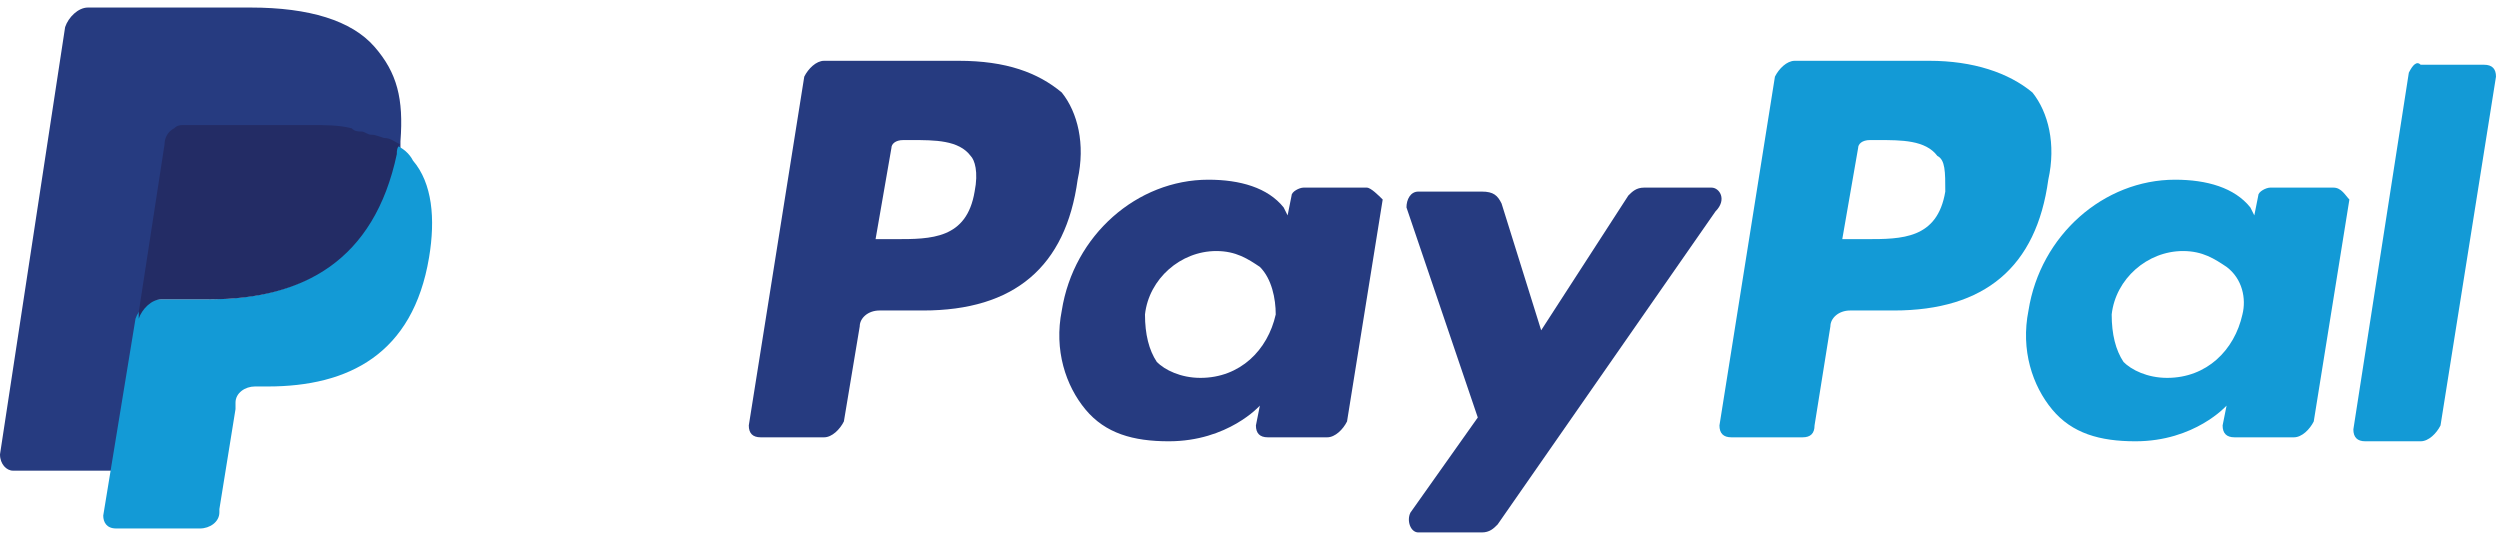
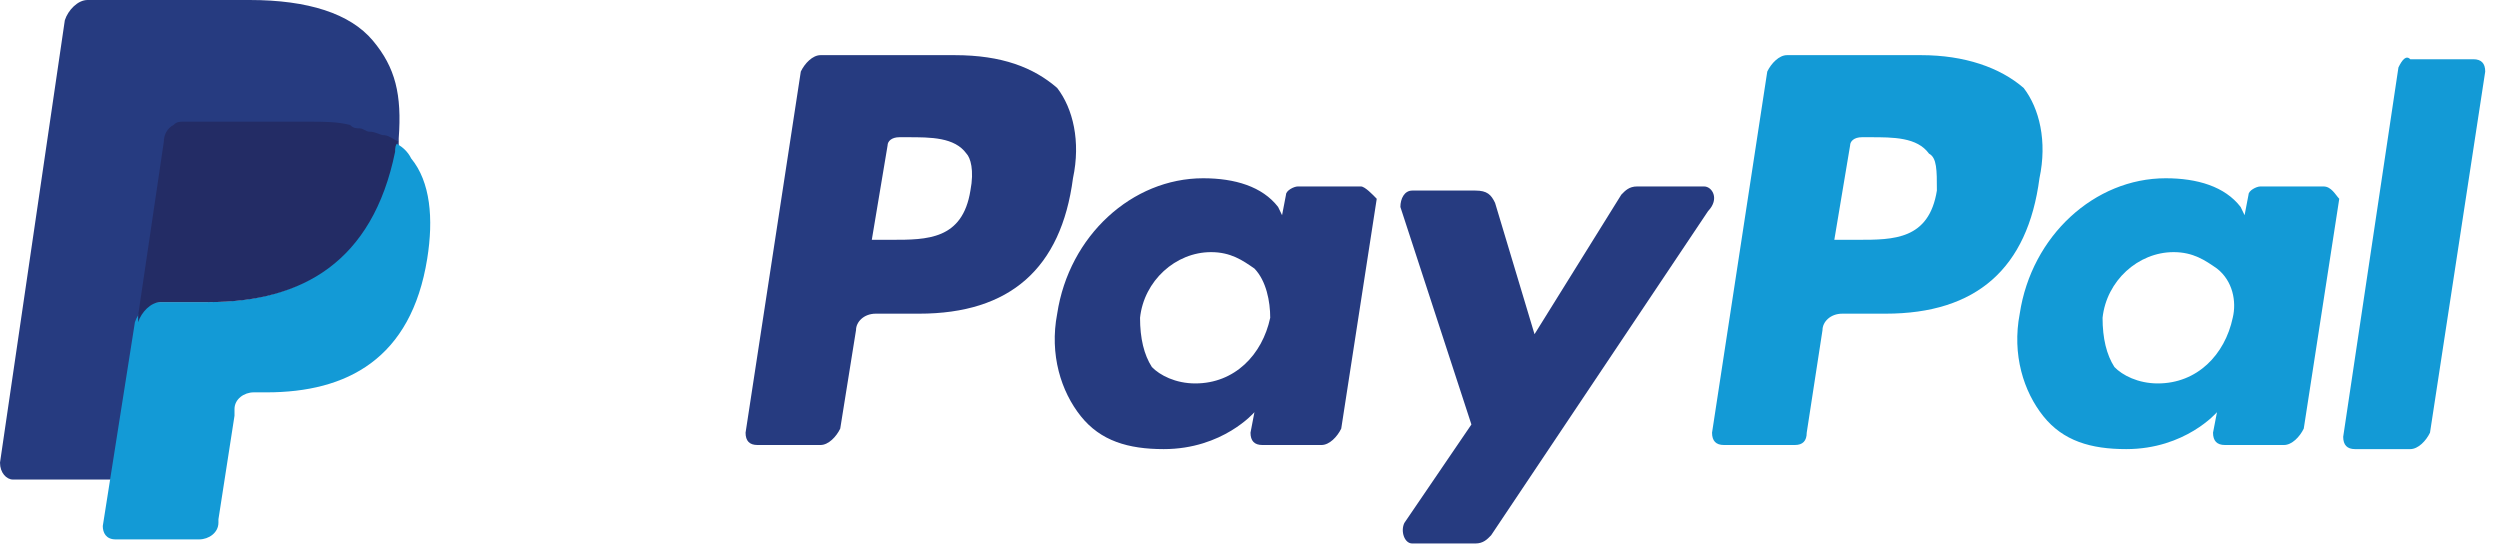
- <svg xmlns="http://www.w3.org/2000/svg" width="243" height="52" viewBox="0 0 243 52" fill="none">
-   <path d="M187.541 5.91H174.448C173.678 5.91 172.908 6.68 172.523 7.451L167.131 41.352C167.131 42.122 167.516 42.507 168.287 42.507H175.218C175.989 42.507 176.374 42.122 176.374 41.352L177.914 31.721C177.914 30.95 178.684 30.18 179.839 30.18H184.076C192.933 30.18 197.939 25.942 199.094 17.467C199.864 14 199.094 10.918 197.554 8.992C195.243 7.065 191.777 5.91 187.541 5.91ZM189.082 18.622C188.312 23.245 184.846 23.245 181.38 23.245H179.069L180.61 14.385C180.61 14 180.995 13.614 181.765 13.614H182.535C184.846 13.614 187.156 13.614 188.312 15.155C189.082 15.541 189.082 16.696 189.082 18.622Z" fill="#139AD6" />
-   <path d="M93.193 5.91H80.1C79.33 5.91 78.559 6.68 78.174 7.451L72.783 41.352C72.783 42.122 73.168 42.507 73.938 42.507H80.1C80.87 42.507 81.64 41.737 82.025 40.966L83.566 31.721C83.566 30.95 84.336 30.18 85.491 30.18H89.727C98.584 30.18 103.591 25.942 104.746 17.467C105.516 14 104.746 10.918 103.205 8.992C100.895 7.065 97.814 5.91 93.193 5.91ZM94.733 18.622C93.963 23.245 90.497 23.245 87.031 23.245H85.106L86.646 14.385C86.646 14 87.031 13.614 87.802 13.614H88.572C90.882 13.614 93.193 13.614 94.348 15.155C94.733 15.541 95.118 16.696 94.733 18.622Z" fill="#263B80" />
-   <path d="M132.858 18.237H126.696C126.311 18.237 125.541 18.622 125.541 19.008L125.156 20.934L124.771 20.163C123.23 18.237 120.535 17.467 117.454 17.467C110.522 17.467 104.361 22.86 103.206 30.18C102.435 34.032 103.591 37.499 105.516 39.811C107.442 42.122 110.137 42.893 113.603 42.893C119.38 42.893 122.46 39.425 122.46 39.425L122.075 41.352C122.075 42.122 122.46 42.507 123.23 42.507H129.007C129.777 42.507 130.547 41.737 130.932 40.966L134.398 19.393C134.013 19.008 133.243 18.237 132.858 18.237ZM124.001 30.565C123.23 34.032 120.535 36.729 116.684 36.729C114.758 36.729 113.218 35.958 112.448 35.188C111.678 34.032 111.293 32.491 111.293 30.565C111.678 27.098 114.758 24.401 118.224 24.401C120.15 24.401 121.305 25.172 122.46 25.942C123.616 27.098 124.001 29.024 124.001 30.565Z" fill="#263B80" />
-   <path d="M226.821 18.237H220.659C220.274 18.237 219.504 18.622 219.504 19.008L219.119 20.934L218.734 20.163C217.194 18.237 214.498 17.467 211.417 17.467C204.485 17.467 198.324 22.86 197.169 30.18C196.398 34.032 197.554 37.499 199.479 39.811C201.405 42.122 204.1 42.893 207.566 42.893C213.343 42.893 216.423 39.425 216.423 39.425L216.038 41.352C216.038 42.122 216.423 42.507 217.194 42.507H222.97C223.74 42.507 224.51 41.737 224.896 40.966L228.361 19.393C227.976 19.008 227.591 18.237 226.821 18.237ZM217.964 30.565C217.194 34.032 214.498 36.729 210.647 36.729C208.722 36.729 207.181 35.958 206.411 35.188C205.641 34.032 205.256 32.491 205.256 30.565C205.641 27.098 208.722 24.401 212.187 24.401C214.113 24.401 215.268 25.172 216.423 25.942C217.964 27.098 218.349 29.024 217.964 30.565Z" fill="#139AD6" />
-   <path d="M166.361 18.236H159.814C159.044 18.236 158.659 18.622 158.274 19.007L149.802 32.105L145.951 19.777C145.566 19.007 145.181 18.622 144.026 18.622H137.864C137.094 18.622 136.709 19.392 136.709 20.163L143.641 40.58L137.094 49.826C136.709 50.596 137.094 51.752 137.864 51.752H144.026C144.796 51.752 145.181 51.367 145.566 50.981L166.746 20.548C167.901 19.392 167.131 18.236 166.361 18.236Z" fill="#263B80" />
-   <path d="M234.138 7.065L228.747 41.736C228.747 42.507 229.132 42.892 229.902 42.892H235.293C236.063 42.892 236.834 42.122 237.219 41.351L242.61 7.45C242.61 6.679 242.225 6.294 241.455 6.294H235.293C234.908 5.909 234.523 6.294 234.138 7.065Z" fill="#139AD6" />
-   <path d="M36.392 4.537C34.177 2.001 30.063 0.733 24.367 0.733H8.544C7.595 0.733 6.645 1.684 6.329 2.635L0 44.164C0 45.115 0.633 45.749 1.266 45.749H11.076L13.607 30.216V30.85C13.924 29.899 14.873 28.948 15.823 28.948H20.569C29.747 28.948 36.708 25.143 38.924 14.682V13.731C38.607 13.731 38.607 13.731 38.924 13.731C39.24 9.609 38.607 7.073 36.392 4.537Z" fill="#263B80" />
-   <path d="M38.257 14.038V14.979C36.062 25.644 29.163 29.095 20.069 29.095H15.366C14.425 29.095 13.484 30.036 13.171 30.977L10.035 50.112C10.035 50.74 10.348 51.367 11.289 51.367H19.442C20.383 51.367 21.324 50.74 21.324 49.799V49.485L22.892 39.761V39.133C22.892 38.192 23.832 37.565 24.773 37.565H26.027C33.867 37.565 40.139 34.428 41.706 25.017C42.334 21.253 42.02 17.802 40.139 15.606C39.825 14.979 39.198 14.351 38.257 14.038Z" fill="#139AD6" />
-   <path d="M36.062 13.096C35.748 13.096 35.435 12.782 35.121 12.782C34.808 12.782 34.494 12.782 34.18 12.469C32.926 12.155 31.672 12.155 30.104 12.155H17.874C17.561 12.155 17.247 12.155 16.933 12.469C16.306 12.782 15.993 13.41 15.993 14.037L13.484 30.349V30.977C13.798 30.035 14.738 29.094 15.679 29.094H20.383C29.477 29.094 36.376 25.33 38.571 14.978C38.571 14.664 38.571 14.351 38.884 14.037C38.257 13.723 37.943 13.41 37.316 13.41C36.376 13.096 36.376 13.096 36.062 13.096Z" fill="#232C65" />
+ <svg xmlns="http://www.w3.org/2000/svg" width="115" height="25" viewBox="0 0 115 25" fill="none">
+   <path d="M88.371 2.537H82.201C81.839 2.537 81.476 2.914 81.294 3.292L78.754 19.904C78.754 20.281 78.935 20.47 79.298 20.47H82.564C82.927 20.47 83.109 20.281 83.109 19.904L83.835 15.184C83.835 14.807 84.198 14.429 84.742 14.429H86.738C90.912 14.429 93.271 12.353 93.815 8.2C94.178 6.501 93.815 4.991 93.089 4.047C92 3.103 90.367 2.537 88.371 2.537V2.537ZM89.097 8.766C88.734 11.031 87.101 11.031 85.468 11.031H84.379L85.105 6.69C85.105 6.501 85.286 6.312 85.649 6.312H86.012C87.101 6.312 88.19 6.312 88.734 7.067C89.097 7.256 89.097 7.822 89.097 8.766" fill="#139AD6" />
+   <path d="M43.913 2.537H37.744C37.381 2.537 37.018 2.914 36.837 3.292L34.296 19.904C34.296 20.281 34.477 20.47 34.84 20.47H37.744C38.107 20.47 38.47 20.092 38.651 19.715L39.377 15.184C39.377 14.807 39.74 14.429 40.284 14.429H42.28C46.454 14.429 48.813 12.353 49.357 8.2C49.72 6.501 49.357 4.991 48.631 4.047C47.543 3.103 46.091 2.537 43.913 2.537V2.537ZM44.639 8.766C44.276 11.031 42.643 11.031 41.01 11.031H40.103L40.829 6.69C40.829 6.501 41.01 6.312 41.373 6.312H41.736C42.825 6.312 43.913 6.312 44.458 7.067C44.639 7.256 44.821 7.822 44.639 8.766Z" fill="#263B80" />
+   <path d="M62.604 8.577H59.7C59.519 8.577 59.156 8.766 59.156 8.955L58.975 9.899L58.793 9.521C58.067 8.577 56.797 8.2 55.345 8.2C52.079 8.2 49.176 10.842 48.631 14.429C48.269 16.317 48.813 18.016 49.72 19.148C50.627 20.281 51.898 20.659 53.531 20.659C56.253 20.659 57.704 18.96 57.704 18.96L57.523 19.904C57.523 20.281 57.704 20.47 58.067 20.47H60.789C61.152 20.47 61.515 20.092 61.697 19.715L63.33 9.144C63.148 8.955 62.785 8.577 62.604 8.577V8.577ZM58.43 14.618C58.067 16.317 56.797 17.638 54.983 17.638C54.075 17.638 53.349 17.261 52.986 16.883C52.623 16.317 52.442 15.562 52.442 14.618C52.623 12.919 54.075 11.598 55.708 11.598C56.616 11.598 57.16 11.975 57.704 12.353C58.249 12.919 58.43 13.863 58.43 14.618Z" fill="#263B80" />
+   <path d="M106.88 8.577H103.977C103.795 8.577 103.432 8.766 103.432 8.955L103.251 9.899L103.069 9.521C102.344 8.577 101.073 8.2 99.622 8.2C96.355 8.2 93.452 10.842 92.908 14.429C92.545 16.317 93.089 18.016 93.996 19.148C94.904 20.281 96.174 20.659 97.807 20.659C100.529 20.659 101.981 18.96 101.981 18.96L101.799 19.904C101.799 20.281 101.981 20.47 102.344 20.47H105.065C105.428 20.47 105.791 20.092 105.973 19.715L107.606 9.144C107.424 8.955 107.243 8.577 106.88 8.577V8.577ZM102.706 14.618C102.344 16.317 101.073 17.638 99.259 17.638C98.351 17.638 97.626 17.261 97.263 16.883C96.9 16.317 96.718 15.562 96.718 14.618C96.9 12.919 98.351 11.598 99.985 11.598C100.892 11.598 101.436 11.975 101.981 12.353C102.706 12.919 102.888 13.863 102.706 14.618Z" fill="#139AD6" />
+   <path d="M78.391 8.577H75.306C74.943 8.577 74.762 8.766 74.58 8.955L70.588 15.373L68.773 9.332C68.592 8.955 68.411 8.766 67.866 8.766H64.963C64.6 8.766 64.418 9.143 64.418 9.521L67.685 19.526L64.6 24.056C64.418 24.434 64.6 25 64.963 25H67.866C68.229 25 68.411 24.811 68.592 24.622L78.572 9.71C79.117 9.143 78.754 8.577 78.391 8.577" fill="#263B80" />
+   <path d="M110.328 3.103L107.787 20.092C107.787 20.47 107.969 20.659 108.332 20.659H110.872C111.235 20.659 111.598 20.281 111.78 19.903L114.32 3.291C114.32 2.914 114.139 2.725 113.776 2.725H110.872C110.691 2.536 110.509 2.725 110.328 3.103" fill="#139AD6" />
+   <path d="M17.148 1.864C16.104 0.621 14.166 0 11.482 0H4.026C3.579 0 3.131 0.466 2.982 0.932L0 21.282C0 21.748 0.298 22.059 0.596 22.059H5.219L6.412 14.447V14.758C6.561 14.291 7.008 13.825 7.456 13.825H9.692C14.017 13.825 17.297 11.961 18.341 6.835V6.369C18.192 6.369 18.192 6.369 18.341 6.369C18.49 4.35 18.192 3.107 17.148 1.864" fill="#263B80" />
+   <path d="M18.027 6.52V6.981C16.993 12.207 13.742 13.898 9.457 13.898H7.24C6.797 13.898 6.354 14.359 6.206 14.82L4.728 24.197C4.728 24.504 4.876 24.812 5.319 24.812H9.161C9.605 24.812 10.048 24.504 10.048 24.043V23.889L10.787 19.124V18.817C10.787 18.356 11.23 18.048 11.673 18.048H12.264C15.958 18.048 18.914 16.511 19.652 11.9C19.948 10.055 19.8 8.364 18.914 7.288C18.766 6.981 18.47 6.673 18.027 6.52" fill="#139AD6" />
+   <path d="M16.993 6.058C16.845 6.058 16.697 5.904 16.549 5.904C16.402 5.904 16.254 5.904 16.106 5.75C15.515 5.597 14.924 5.597 14.185 5.597H8.423C8.275 5.597 8.127 5.597 7.979 5.75C7.684 5.904 7.536 6.212 7.536 6.519L6.354 14.512V14.82C6.502 14.358 6.945 13.897 7.388 13.897H9.605C13.89 13.897 17.141 12.053 18.175 6.98C18.175 6.826 18.175 6.673 18.323 6.519C18.027 6.365 17.879 6.212 17.584 6.212C17.141 6.058 17.141 6.058 16.993 6.058" fill="#232C65" />
</svg>
